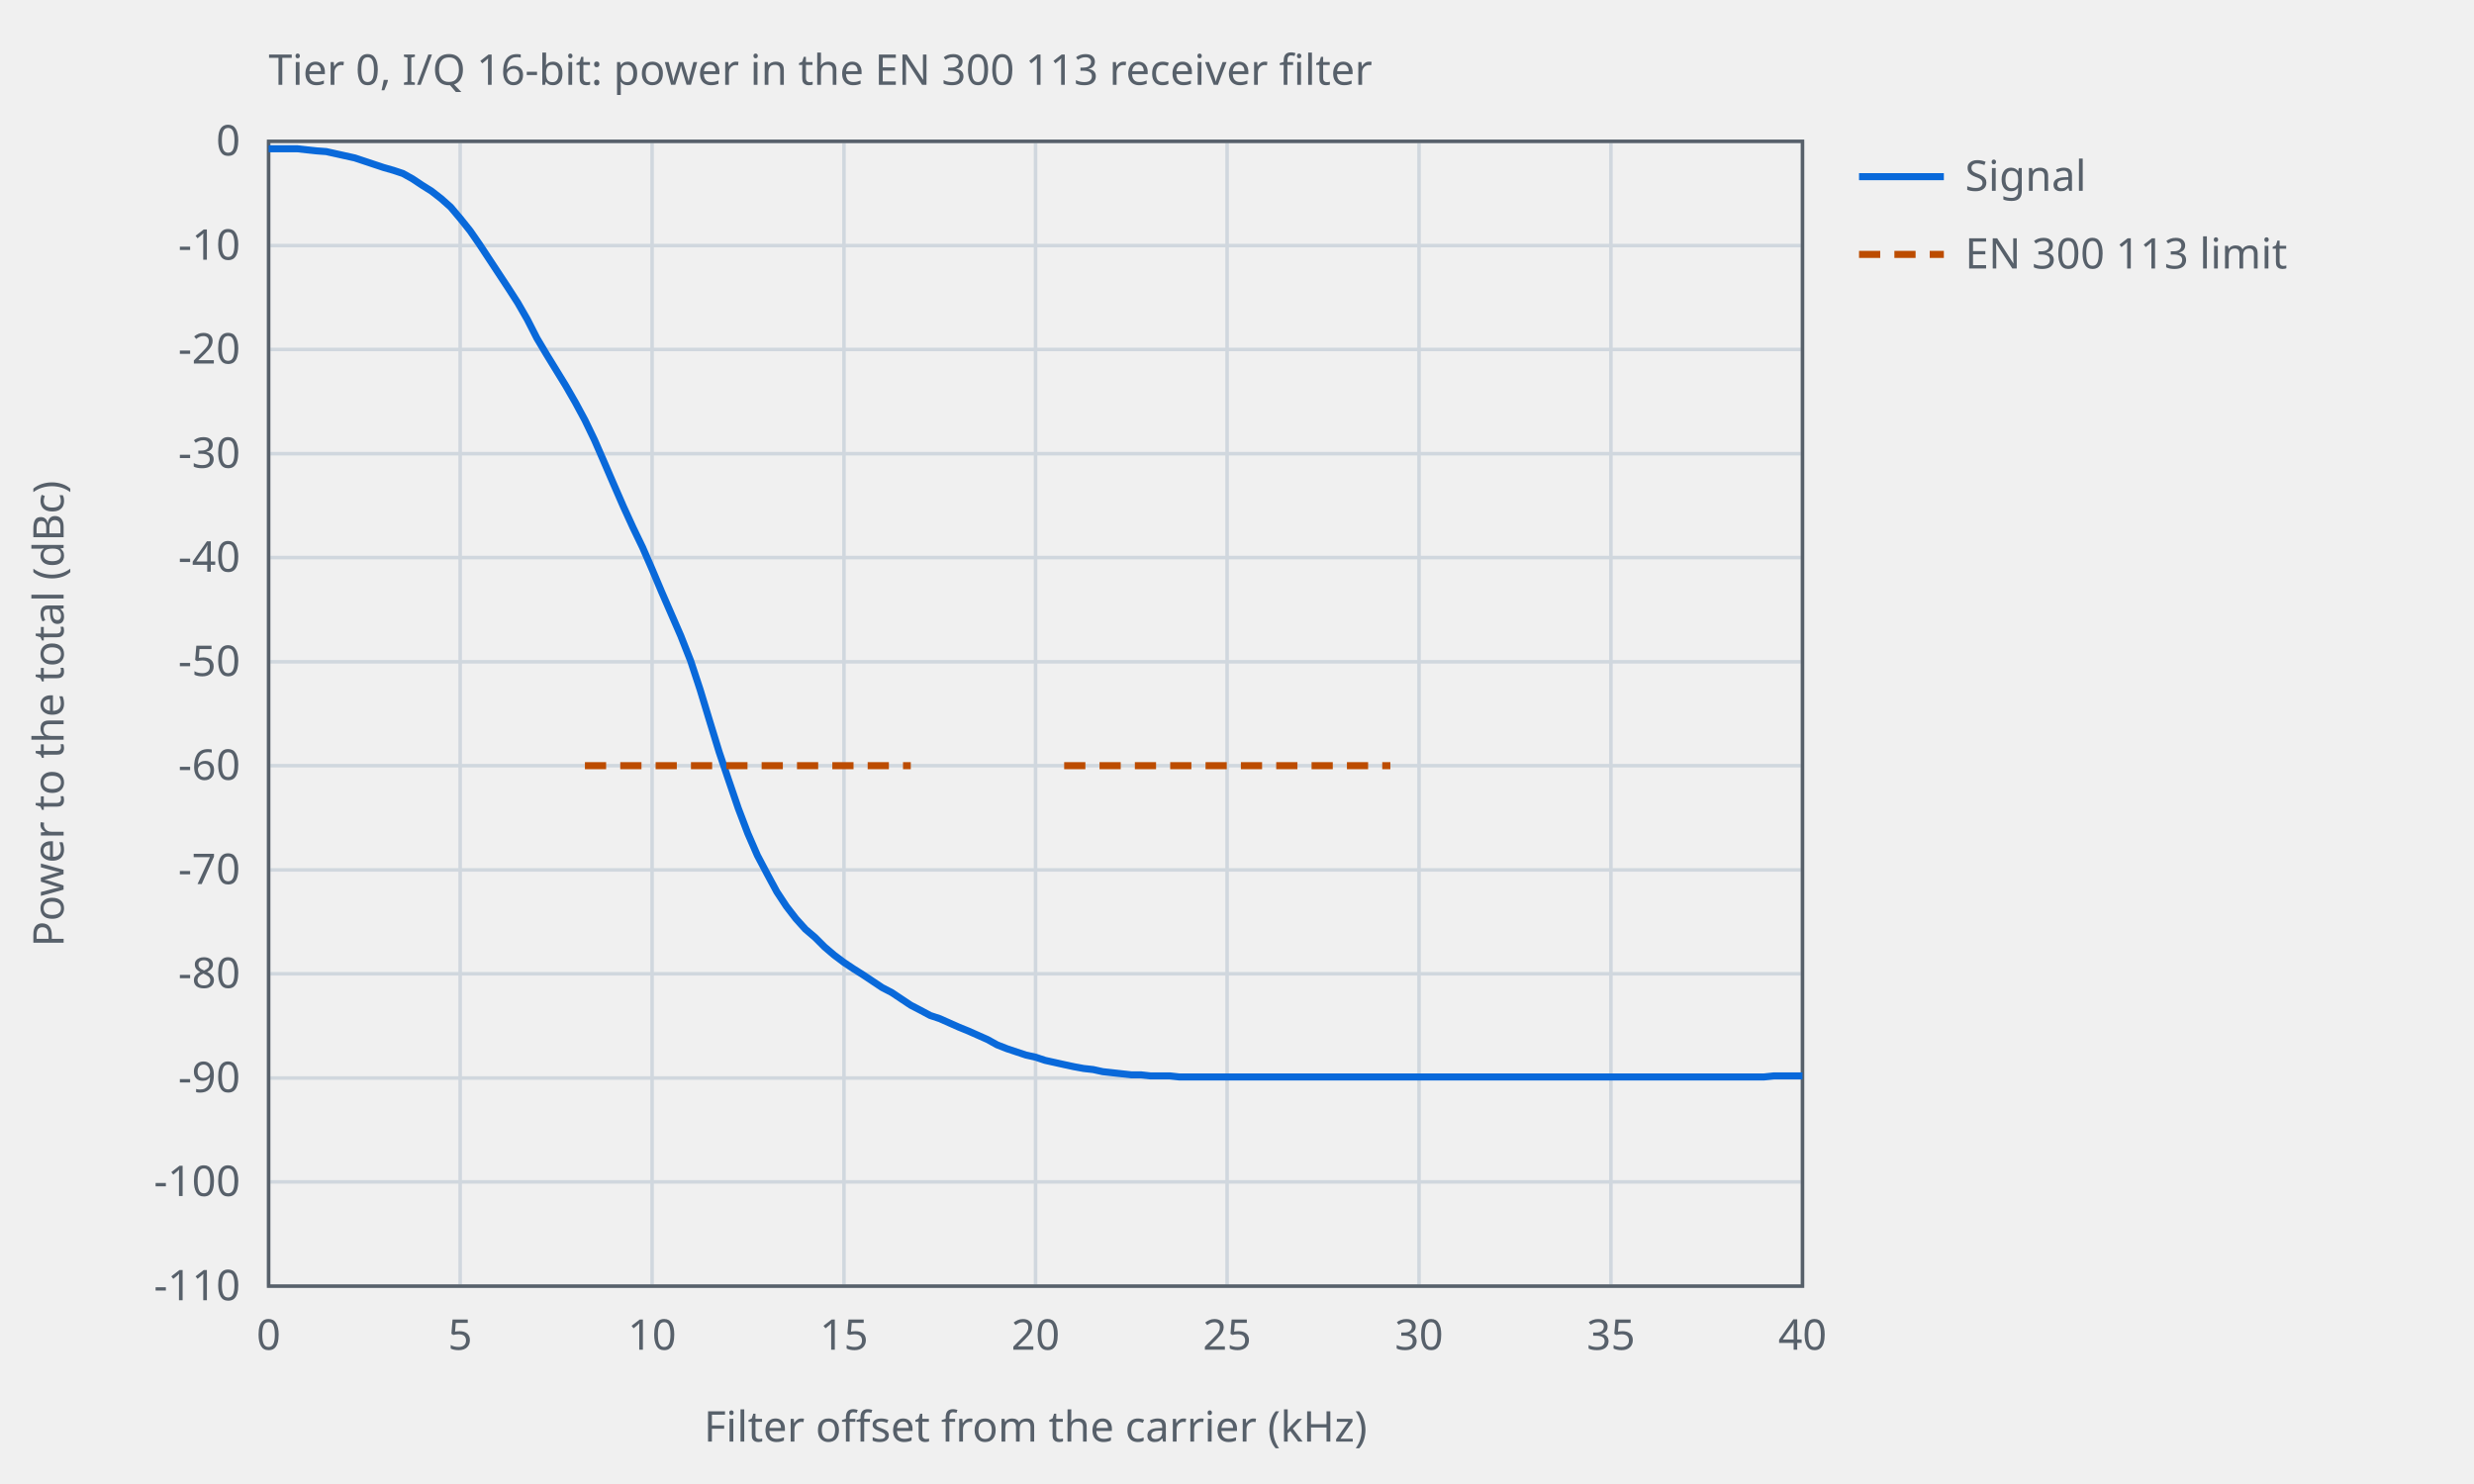
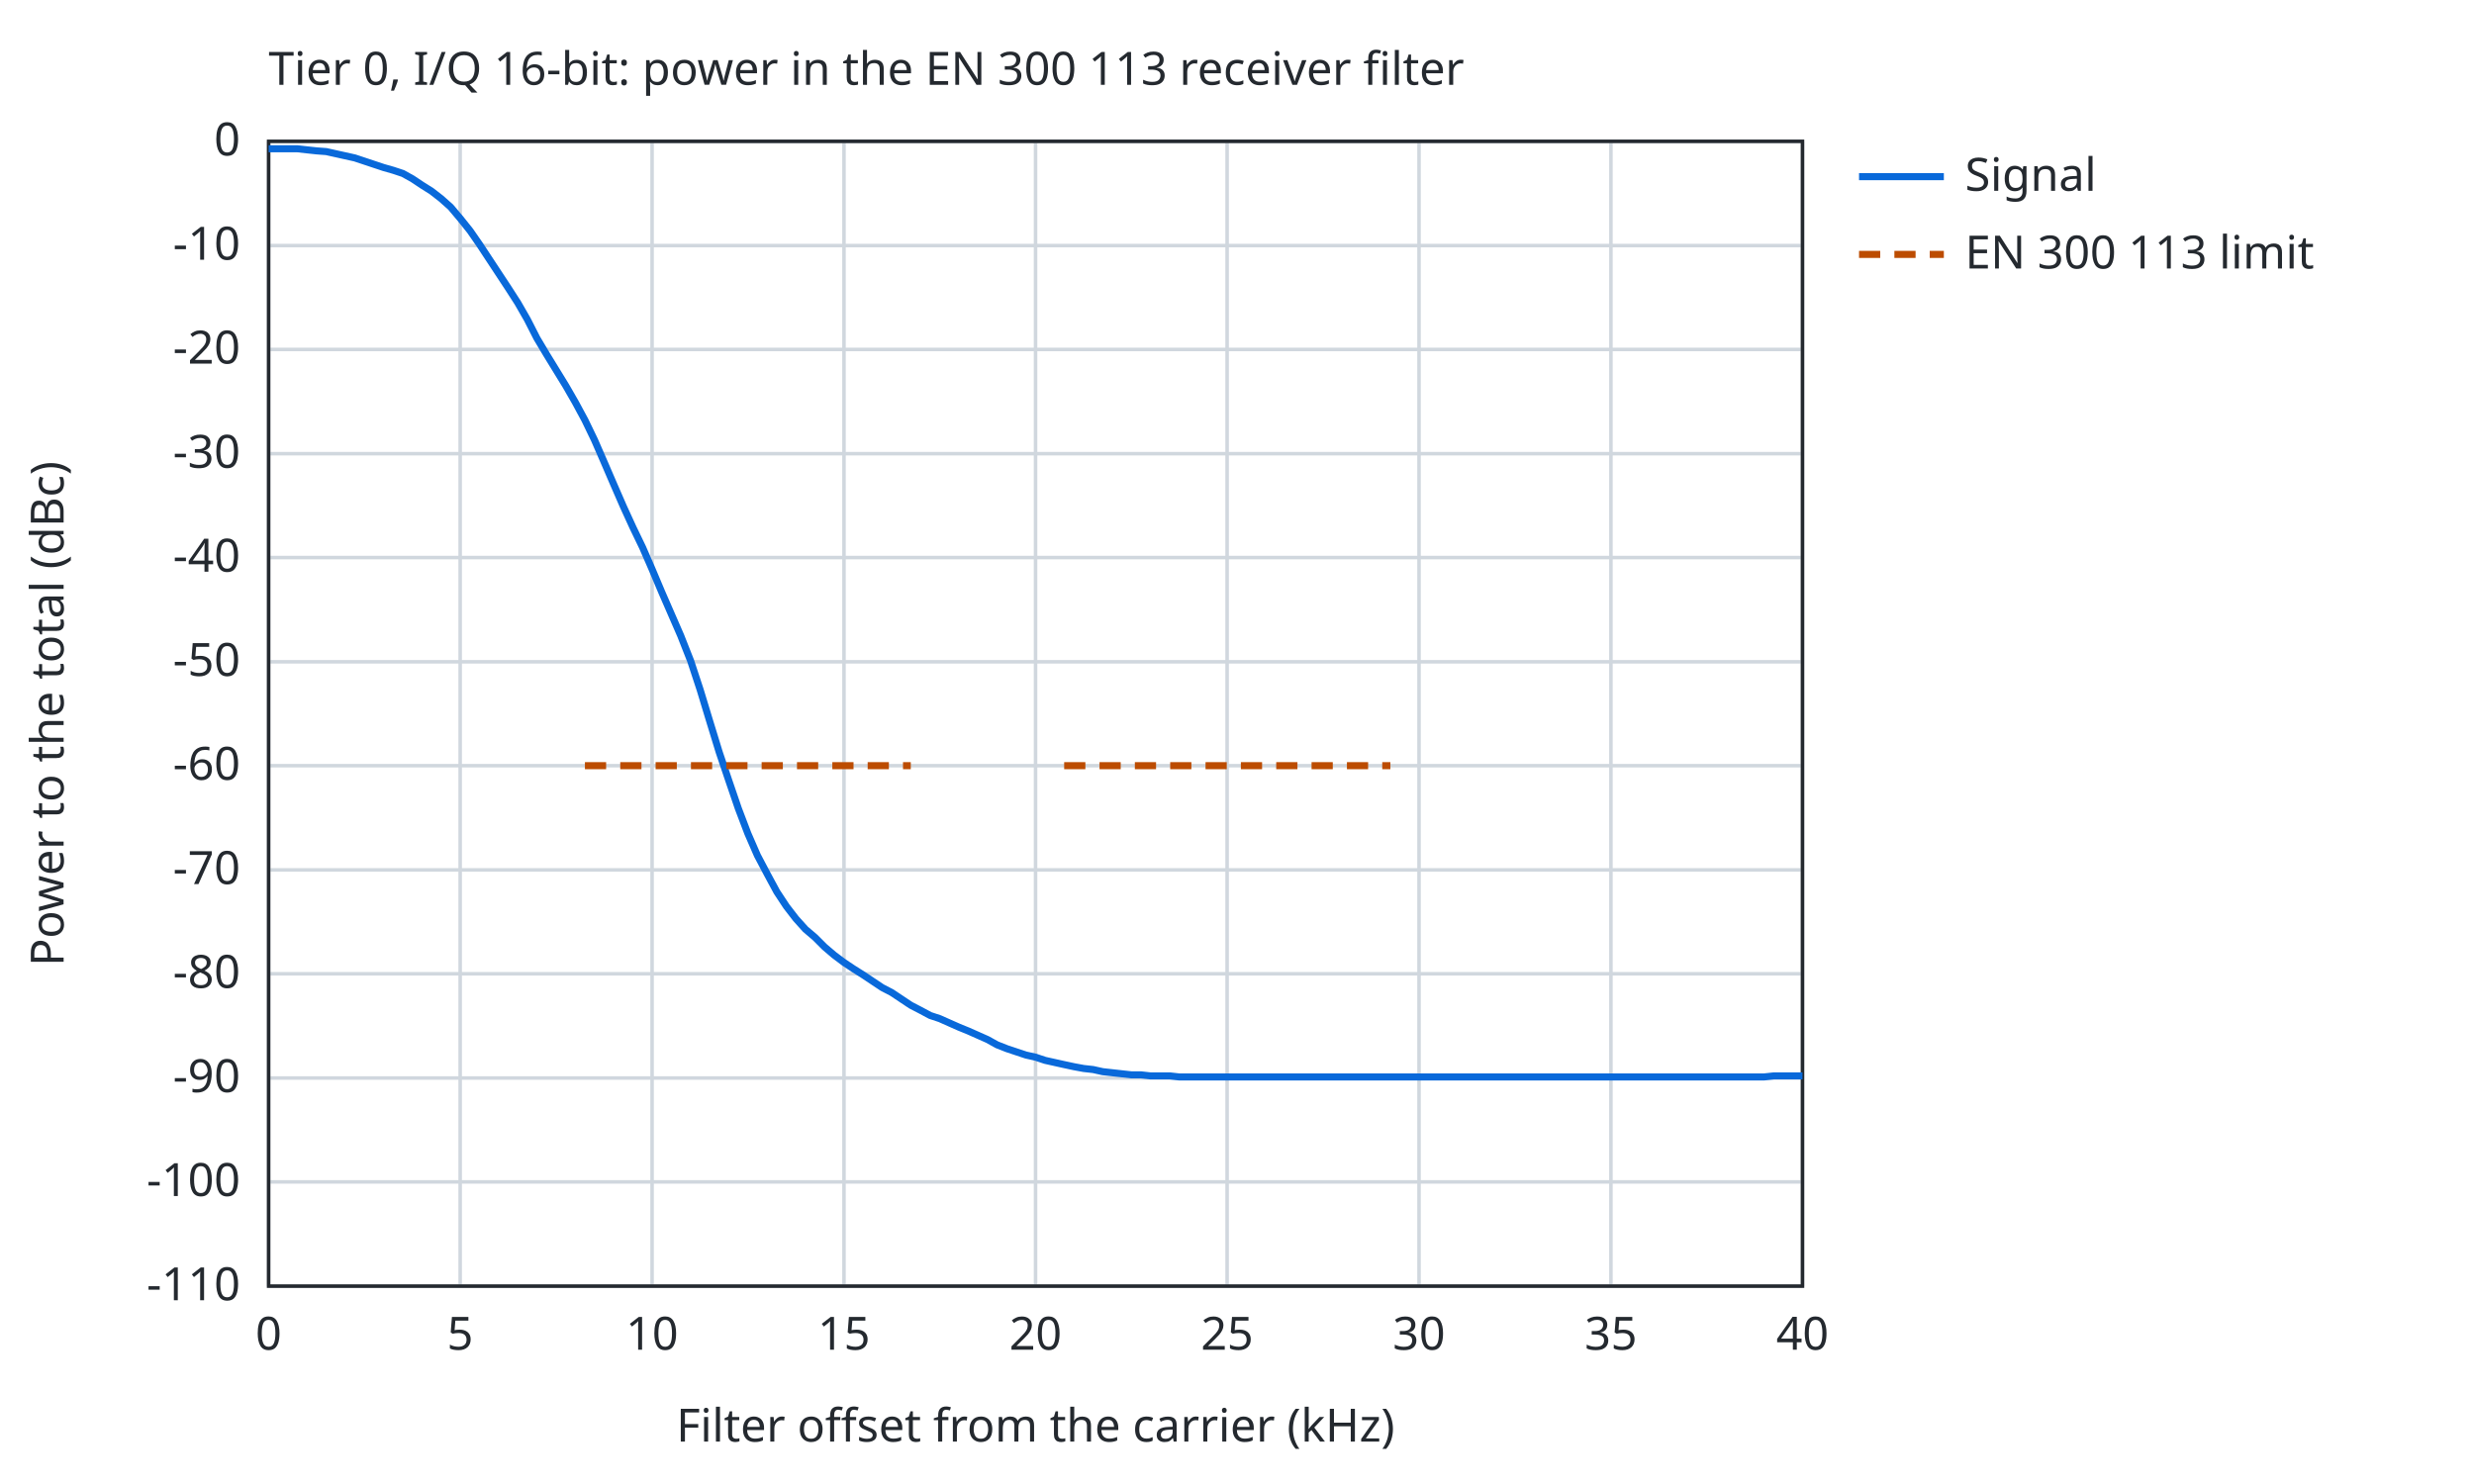
<svg xmlns="http://www.w3.org/2000/svg" width="700" height="420" viewBox="0 0 700 420">
-   <style>text{font-family:sans-serif;font-size:12px;fill:#57606a}.ax{stroke:#57606a;stroke-width:1;fill:none}.gr{stroke:#d0d7de;stroke-width:1}.mi{stroke:#eaeef2;stroke-width:1}.r0{stroke:#6e7781}.r1{stroke:#bc4c00}.r2{stroke:#8250df}.s1{stroke:#cf222e}.s2{stroke:#0969da}.s3{stroke:#1a7f37}.s4{stroke:#9a6700}.f1{fill:#cf222e}.f2{fill:#0969da}.f3{fill:#1a7f37}.f4{fill:#9a6700}.l{fill:none;stroke-width:2}.p{fill:none;stroke-width:1.5}.e{fill:none;stroke-width:1;stroke-opacity:.35}@media (prefers-color-scheme:dark){text{fill:#c9d1d9}.ax{stroke:#8b949e}.gr{stroke:#30363d}.mi{stroke:#21262d}.r0{stroke:#8b949e}.r1{stroke:#f0883e}.r2{stroke:#d2a8ff}.s1{stroke:#ff7b72}.s2{stroke:#58a6ff}.s3{stroke:#3fb950}.s4{stroke:#d29922}.f1{fill:#ff7b72}.f2{fill:#58a6ff}.f3{fill:#3fb950}.f4{fill:#d29922}}</style>
+   <style>text{font-family:sans-serif;font-size:13px;fill:#24292f}.bg{fill:#ffffff}.ax{stroke:#24292f;stroke-width:1;fill:none}.gr{stroke:#d0d7de;stroke-width:1}.mi{stroke:#eaeef2;stroke-width:1}.r0{stroke:#6e7781}.r1{stroke:#bc4c00}.r2{stroke:#8250df}.s1{stroke:#cf222e}.s2{stroke:#0969da}.s3{stroke:#1a7f37}.s4{stroke:#9a6700}.f1{fill:#cf222e}.f2{fill:#0969da}.f3{fill:#1a7f37}.f4{fill:#9a6700}.l{fill:none;stroke-width:2}.p{fill:none;stroke-width:1.5}.e{fill:none;stroke-width:1;stroke-opacity:.35}@media (prefers-color-scheme:dark){text{fill:#e6edf3}.bg{fill:#0d1117}.ax{stroke:#8b949e}.gr{stroke:#30363d}.mi{stroke:#21262d}.r0{stroke:#8b949e}.r1{stroke:#f0883e}.r2{stroke:#d2a8ff}.s1{stroke:#ff7b72}.s2{stroke:#58a6ff}.s3{stroke:#3fb950}.s4{stroke:#d29922}.f1{fill:#ff7b72}.f2{fill:#58a6ff}.f3{fill:#3fb950}.f4{fill:#d29922}}</style>
+   <rect class="bg" width="100%" height="100%" />
  <text x="76.0" y="24">Tier 0, I/Q 16-bit: power in the EN 300 113 receiver filter</text>
  <line class="gr" x1="76.0" y1="364.0" x2="76.0" y2="40.0" />
  <text x="76.0" y="382.0" text-anchor="middle">0</text>
  <line class="gr" x1="130.2" y1="364.0" x2="130.2" y2="40.0" />
  <text x="130.2" y="382.0" text-anchor="middle">5</text>
  <line class="gr" x1="184.5" y1="364.0" x2="184.5" y2="40.0" />
  <text x="184.5" y="382.0" text-anchor="middle">10</text>
  <line class="gr" x1="238.8" y1="364.0" x2="238.8" y2="40.0" />
  <text x="238.8" y="382.0" text-anchor="middle">15</text>
  <line class="gr" x1="293.0" y1="364.0" x2="293.0" y2="40.0" />
  <text x="293.0" y="382.0" text-anchor="middle">20</text>
  <line class="gr" x1="347.2" y1="364.0" x2="347.2" y2="40.0" />
  <text x="347.2" y="382.0" text-anchor="middle">25</text>
  <line class="gr" x1="401.5" y1="364.0" x2="401.5" y2="40.0" />
  <text x="401.5" y="382.0" text-anchor="middle">30</text>
  <line class="gr" x1="455.8" y1="364.0" x2="455.8" y2="40.0" />
  <text x="455.8" y="382.0" text-anchor="middle">35</text>
  <line class="gr" x1="510.0" y1="364.0" x2="510.0" y2="40.0" />
  <text x="510.0" y="382.0" text-anchor="middle">40</text>
  <line class="gr" x1="76.0" y1="364.0" x2="510.0" y2="364.0" />
  <text x="68.0" y="368.0" text-anchor="end">-110</text>
  <line class="gr" x1="76.0" y1="334.5" x2="510.0" y2="334.5" />
  <text x="68.0" y="338.5" text-anchor="end">-100</text>
  <line class="gr" x1="76.0" y1="305.1" x2="510.0" y2="305.1" />
  <text x="68.0" y="309.1" text-anchor="end">-90</text>
  <line class="gr" x1="76.0" y1="275.6" x2="510.0" y2="275.6" />
  <text x="68.0" y="279.6" text-anchor="end">-80</text>
  <line class="gr" x1="76.0" y1="246.2" x2="510.0" y2="246.2" />
  <text x="68.0" y="250.2" text-anchor="end">-70</text>
  <line class="gr" x1="76.0" y1="216.7" x2="510.0" y2="216.7" />
  <text x="68.0" y="220.7" text-anchor="end">-60</text>
  <line class="gr" x1="76.0" y1="187.3" x2="510.0" y2="187.3" />
  <text x="68.0" y="191.3" text-anchor="end">-50</text>
  <line class="gr" x1="76.0" y1="157.8" x2="510.0" y2="157.8" />
  <text x="68.0" y="161.8" text-anchor="end">-40</text>
  <line class="gr" x1="76.0" y1="128.4" x2="510.0" y2="128.4" />
  <text x="68.0" y="132.4" text-anchor="end">-30</text>
  <line class="gr" x1="76.0" y1="98.9" x2="510.0" y2="98.9" />
  <text x="68.0" y="102.9" text-anchor="end">-20</text>
  <line class="gr" x1="76.0" y1="69.5" x2="510.0" y2="69.5" />
  <text x="68.0" y="73.5" text-anchor="end">-10</text>
  <line class="gr" x1="76.0" y1="40.0" x2="510.0" y2="40.0" />
  <text x="68.0" y="44.0" text-anchor="end">0</text>
  <rect class="ax" x="76.0" y="40.0" width="434.0" height="324.0" />
  <text x="293.0" y="408.0" text-anchor="middle">Filter offset from the carrier (kHz)</text>
  <text x="18" y="202.0" text-anchor="middle" transform="rotate(-90 18 202.0)">Power to the total (dBc)</text>
  <path class="l s2" d="M76.0,42.1 L78.7,42.1 L81.4,42.1 L84.1,42.1 L86.8,42.4 L89.6,42.7 L92.3,42.9 L95.0,43.5 L97.7,44.1 L100.4,44.7 L103.1,45.6 L105.8,46.5 L108.5,47.4 L111.3,48.2 L114.0,49.1 L116.7,50.6 L119.4,52.4 L122.1,54.1 L124.8,56.2 L127.5,58.6 L130.2,61.8 L133.0,65.3 L135.7,69.2 L138.4,73.3 L141.1,77.4 L143.8,81.5 L146.5,85.7 L149.2,90.4 L151.9,95.7 L154.7,100.4 L157.4,104.8 L160.1,109.2 L162.8,113.9 L165.5,118.9 L168.2,124.5 L170.9,130.7 L173.7,137.2 L176.4,143.4 L179.1,149.3 L181.8,154.9 L184.5,161.1 L187.2,167.5 L189.9,173.7 L192.6,179.9 L195.4,187.0 L198.1,195.2 L200.8,204.1 L203.5,212.9 L206.2,220.9 L208.9,228.8 L211.6,235.9 L214.3,242.1 L217.1,247.4 L219.8,252.4 L222.5,256.5 L225.2,260.0 L227.9,263.0 L230.6,265.3 L233.3,268.0 L236.0,270.3 L238.8,272.4 L241.5,274.2 L244.2,275.9 L246.9,277.7 L249.6,279.5 L252.3,280.9 L255.0,282.7 L257.7,284.5 L260.4,285.9 L263.2,287.4 L265.9,288.3 L268.6,289.5 L271.3,290.7 L274.0,291.8 L276.7,293.0 L279.4,294.2 L282.1,295.7 L284.9,296.8 L287.6,297.7 L290.3,298.6 L293.0,299.2 L295.7,300.1 L298.4,300.7 L301.1,301.3 L303.9,301.9 L306.6,302.4 L309.3,302.7 L312.0,303.3 L314.7,303.6 L317.4,303.9 L320.1,304.2 L322.8,304.2 L325.5,304.5 L328.3,304.5 L331.0,304.5 L333.7,304.8 L336.4,304.8 L339.1,304.8 L341.8,304.8 L344.5,304.8 L347.2,304.8 L350.0,304.8 L352.7,304.8 L355.4,304.8 L358.1,304.8 L360.8,304.8 L363.5,304.8 L366.2,304.8 L369.0,304.8 L371.7,304.8 L374.4,304.8 L377.1,304.8 L379.8,304.8 L382.5,304.8 L385.2,304.8 L387.9,304.8 L390.6,304.8 L393.4,304.8 L396.1,304.8 L398.8,304.8 L401.5,304.8 L404.2,304.8 L406.9,304.8 L409.6,304.8 L412.4,304.8 L415.1,304.8 L417.8,304.8 L420.5,304.8 L423.2,304.8 L425.9,304.8 L428.6,304.8 L431.3,304.8 L434.0,304.8 L436.8,304.8 L439.5,304.8 L442.2,304.8 L444.9,304.8 L447.6,304.8 L450.3,304.8 L453.0,304.8 L455.8,304.8 L458.5,304.8 L461.2,304.8 L463.9,304.8 L466.6,304.8 L469.3,304.8 L472.0,304.8 L474.7,304.8 L477.5,304.8 L480.2,304.8 L482.9,304.8 L485.6,304.8 L488.3,304.8 L491.0,304.8 L493.7,304.8 L496.4,304.8 L499.1,304.8 L501.9,304.5 L504.6,304.5 L507.3,304.5 L510.0,304.5" />
  <line class="l s2" x1="526.0" y1="50.0" x2="550.0" y2="50.0" />
  <text x="556.0" y="54.0">Signal</text>
  <path class="l r1" stroke-dasharray="6 4" d="M165.5,216.7 L257.7,216.7" />
  <line class="l r1" stroke-dasharray="6 4" x1="526.0" y1="72.0" x2="550.0" y2="72.0" />
  <text x="556.0" y="76.0">EN 300 113 limit</text>
  <path class="l r1" stroke-dasharray="6 4" d="M301.1,216.7 L393.4,216.7" />
</svg>
